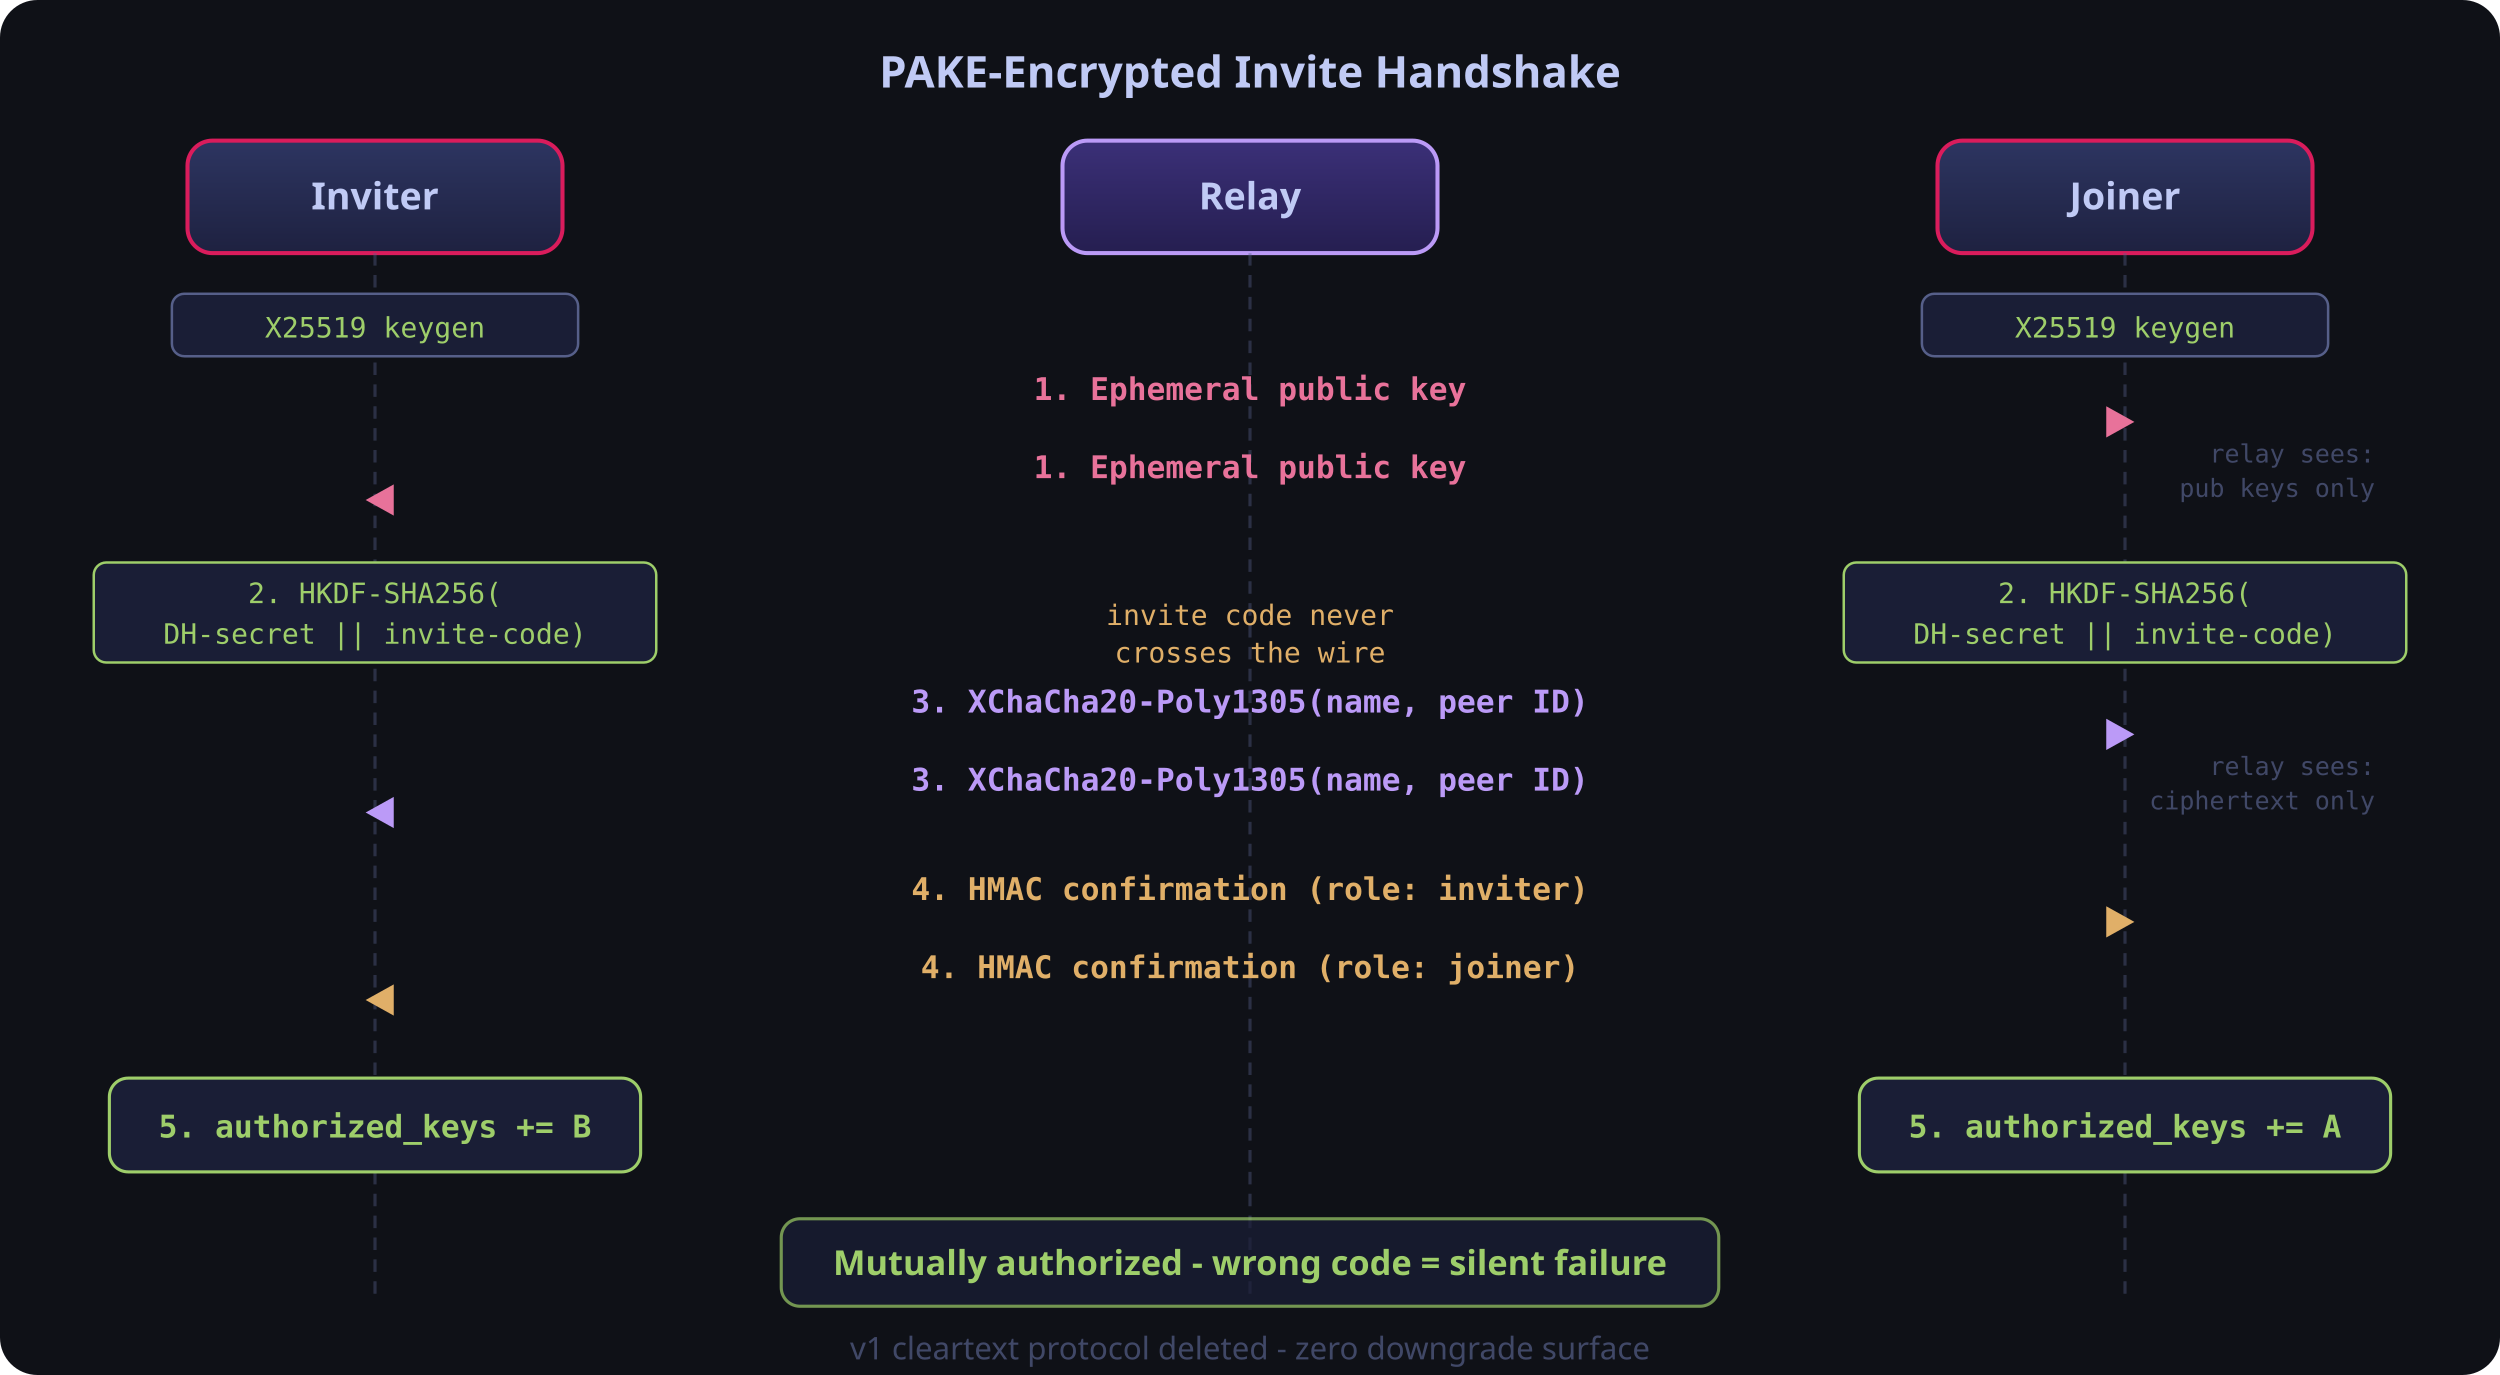
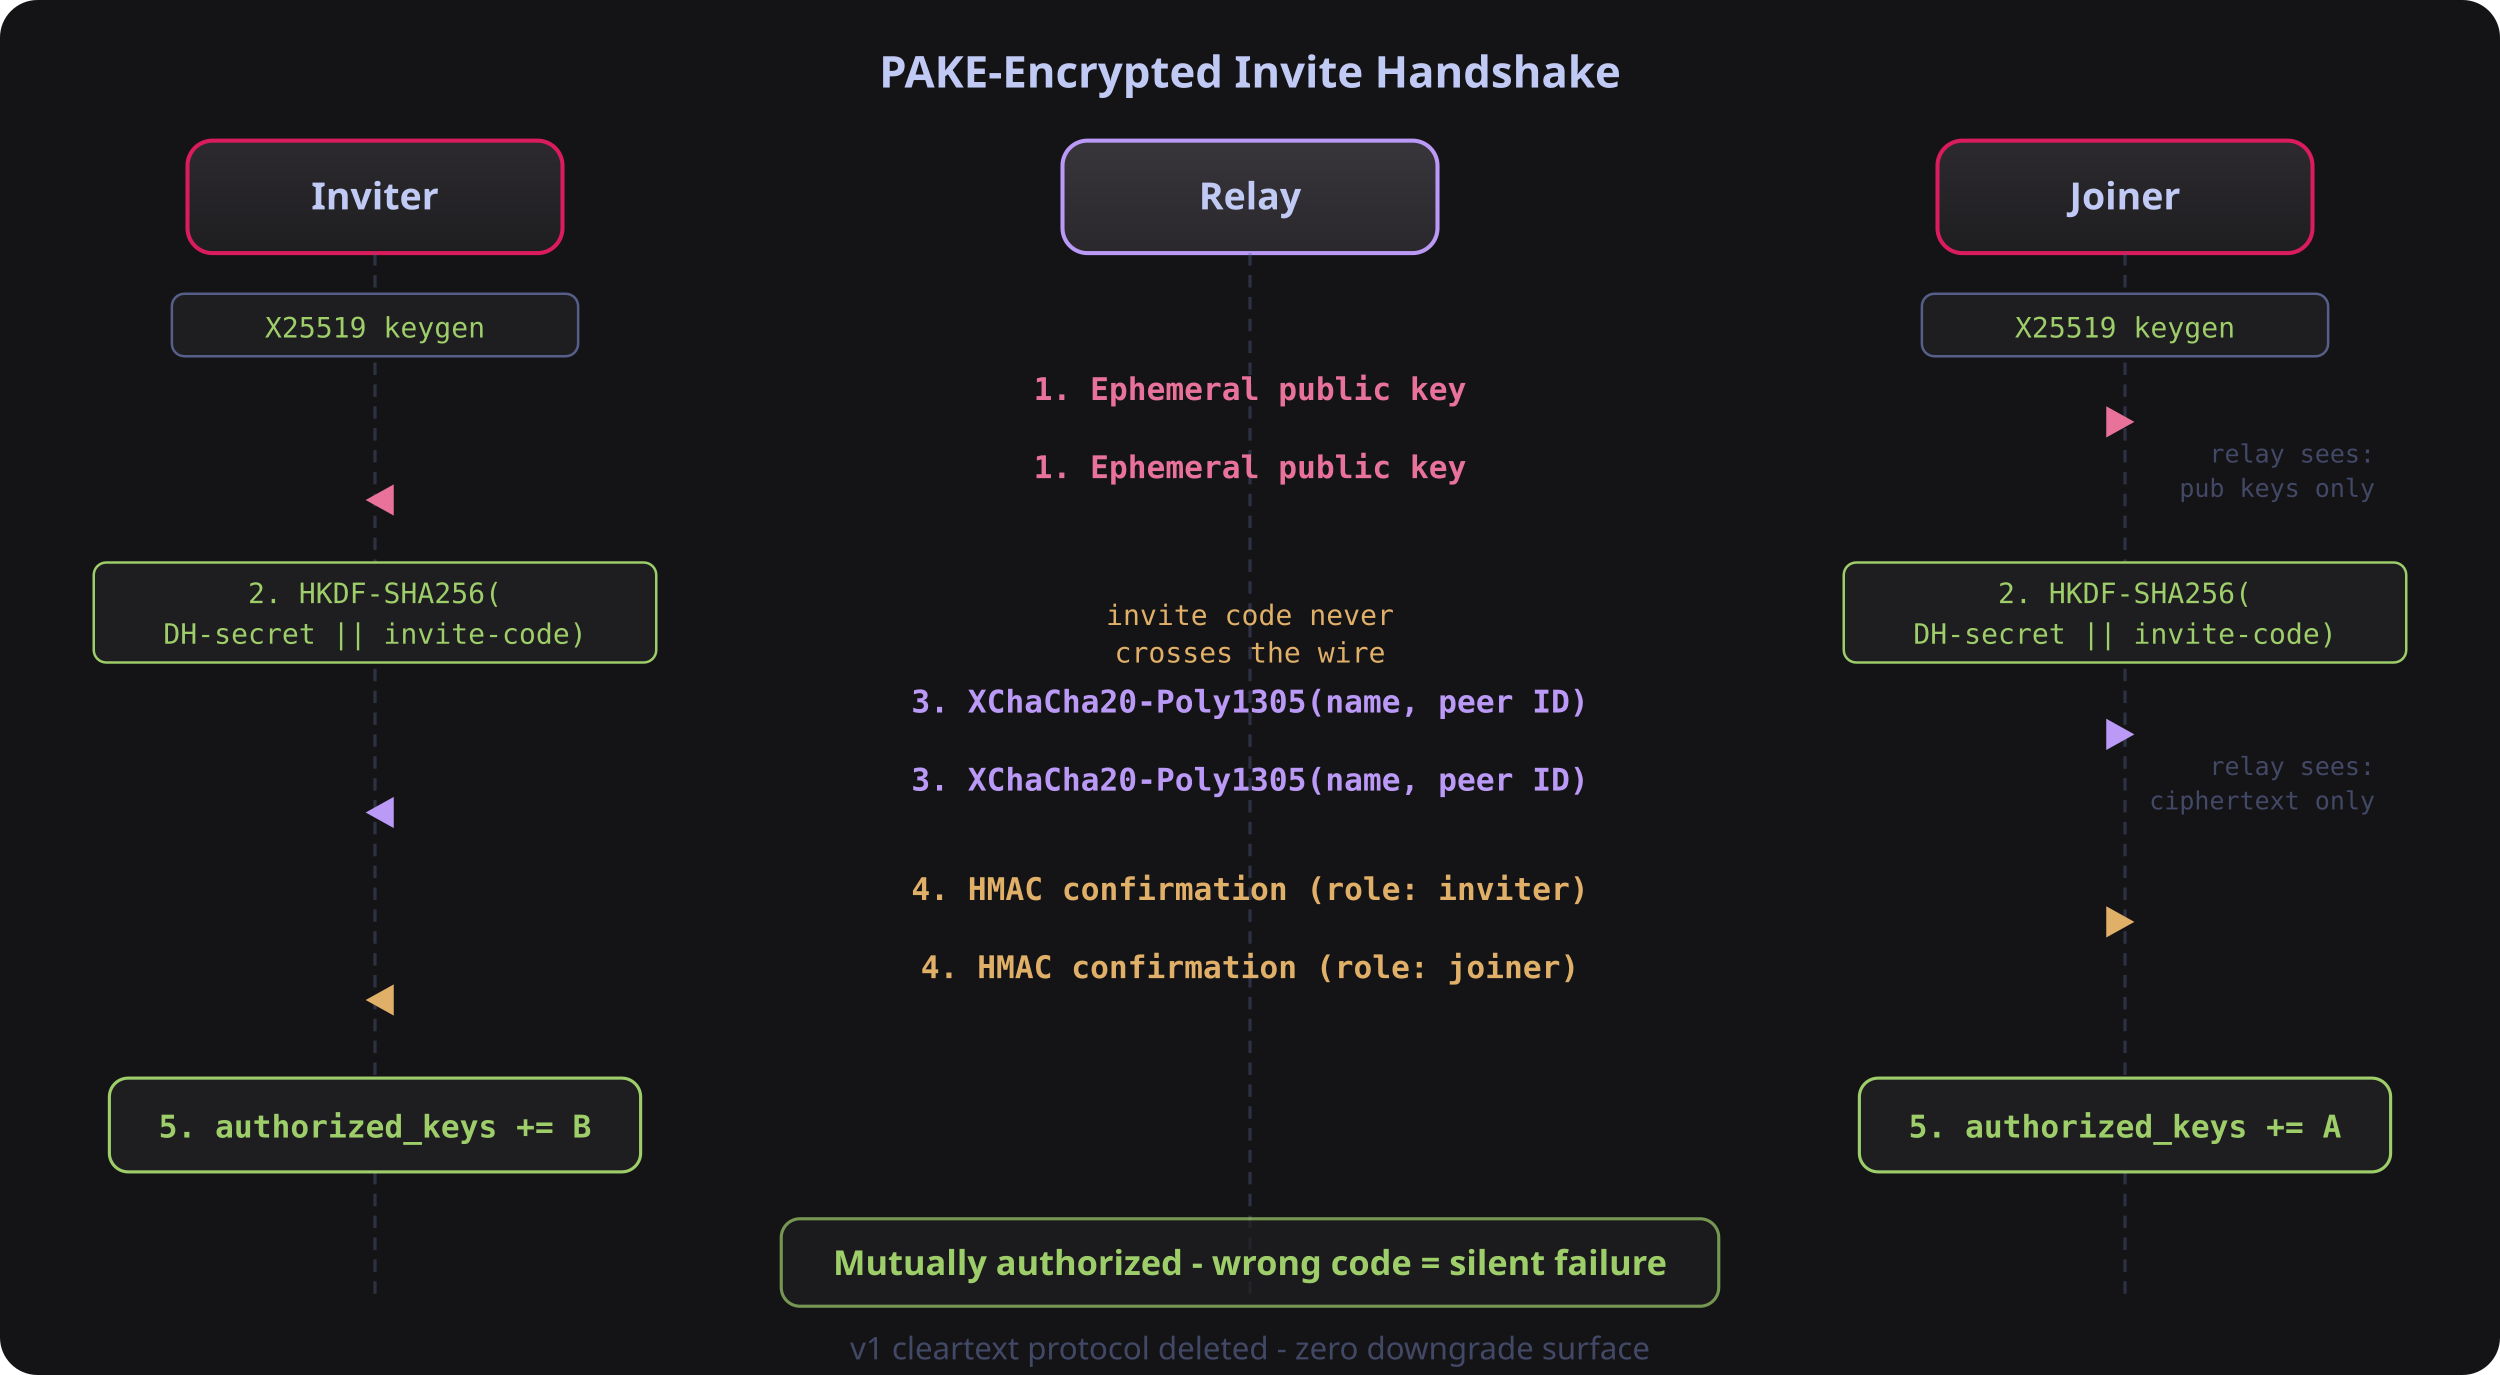
<svg xmlns="http://www.w3.org/2000/svg" viewBox="0 0 800 440" width="800" height="440">
  <defs>
    <linearGradient id="peerFill" x1="0%" y1="0%" x2="0%" y2="100%">
-       <stop offset="0%" style="stop-color:#2d3561;stop-opacity:1" />
-       <stop offset="100%" style="stop-color:#1e2140;stop-opacity:1" />
+       <stop offset="0%" style="stop-color:#2c2a2e;stop-opacity:1" />
+       <stop offset="100%" style="stop-color:#1e1d20;stop-opacity:1" />
    </linearGradient>
    <linearGradient id="relayFill" x1="0%" y1="0%" x2="0%" y2="100%">
-       <stop offset="0%" style="stop-color:#3b3078;stop-opacity:1" />
-       <stop offset="100%" style="stop-color:#251e50;stop-opacity:1" />
+       <stop offset="0%" style="stop-color:#38353b;stop-opacity:1" />
+       <stop offset="100%" style="stop-color:#2a282c;stop-opacity:1" />
    </linearGradient>
    <filter id="glow">
      <feGaussianBlur stdDeviation="2" result="coloredBlur" />
      <feMerge>
        <feMergeNode in="coloredBlur" />
        <feMergeNode in="SourceGraphic" />
      </feMerge>
    </filter>
  </defs>
-   <rect width="800" height="440" rx="12" fill="#0f1117" />
+   <rect width="800" height="440" rx="12" fill="#141316" />
  <text x="400" y="28" font-family="system-ui, sans-serif" font-size="14" fill="#c0caf5" text-anchor="middle" font-weight="600">PAKE-Encrypted Invite Handshake</text>
  <rect x="60" y="45" width="120" height="36" rx="8" fill="url(#peerFill)" stroke="#da1c5c" stroke-width="1.3" />
  <text x="120" y="67" font-family="system-ui, sans-serif" font-size="12" fill="#c0caf5" text-anchor="middle" font-weight="600">Inviter</text>
  <rect x="340" y="45" width="120" height="36" rx="8" fill="url(#relayFill)" stroke="#bb9af7" stroke-width="1.3" />
  <text x="400" y="67" font-family="system-ui, sans-serif" font-size="12" fill="#c0caf5" text-anchor="middle" font-weight="600">Relay</text>
  <rect x="620" y="45" width="120" height="36" rx="8" fill="url(#peerFill)" stroke="#da1c5c" stroke-width="1.3" />
  <text x="680" y="67" font-family="system-ui, sans-serif" font-size="12" fill="#c0caf5" text-anchor="middle" font-weight="600">Joiner</text>
  <line x1="120" y1="81" x2="120" y2="415" stroke="#565f89" stroke-width="1" stroke-dasharray="4,3" opacity="0.4" />
  <line x1="400" y1="81" x2="400" y2="415" stroke="#565f89" stroke-width="1" stroke-dasharray="4,3" opacity="0.4" />
  <line x1="680" y1="81" x2="680" y2="415" stroke="#565f89" stroke-width="1" stroke-dasharray="4,3" opacity="0.4" />
-   <rect x="55" y="94" width="130" height="20" rx="4" fill="#1a1e36" stroke="#565f89" stroke-width="0.8" />
+   <rect x="55" y="94" width="130" height="20" rx="4" fill="#1e1d20" stroke="#565f89" stroke-width="0.8" />
  <text x="120" y="108" font-family="SF Mono, monospace" font-size="9" fill="#9ece6a" text-anchor="middle">X25519 keygen</text>
-   <rect x="615" y="94" width="130" height="20" rx="4" fill="#1a1e36" stroke="#565f89" stroke-width="0.8" />
+   <rect x="615" y="94" width="130" height="20" rx="4" fill="#1e1d20" stroke="#565f89" stroke-width="0.8" />
  <text x="680" y="108" font-family="SF Mono, monospace" font-size="9" fill="#9ece6a" text-anchor="middle">X25519 keygen</text>
  <line x1="120" y1="135" x2="680" y2="135" stroke="#e8729a" stroke-width="2" filter="url(#glow)" />
  <polygon points="674,130 674,140 683,135" fill="#e8729a" />
  <text x="400" y="128" font-family="SF Mono, monospace" font-size="10" fill="#e8729a" text-anchor="middle" font-weight="600">1. Ephemeral public key</text>
  <line x1="680" y1="160" x2="120" y2="160" stroke="#e8729a" stroke-width="2" filter="url(#glow)" />
  <polygon points="126,155 126,165 117,160" fill="#e8729a" />
  <text x="400" y="153" font-family="SF Mono, monospace" font-size="10" fill="#e8729a" text-anchor="middle" font-weight="600">1. Ephemeral public key</text>
  <text x="760" y="148" font-family="SF Mono, monospace" font-size="8" fill="#565f89" text-anchor="end" opacity="0.7">relay sees:</text>
  <text x="760" y="159" font-family="SF Mono, monospace" font-size="8" fill="#565f89" text-anchor="end" opacity="0.7">pub keys only</text>
-   <rect x="30" y="180" width="180" height="32" rx="4" fill="#1a1e36" stroke="#9ece6a" stroke-width="0.8" />
+   <rect x="30" y="180" width="180" height="32" rx="4" fill="#1e1d20" stroke="#9ece6a" stroke-width="0.8" />
  <text x="120" y="193" font-family="SF Mono, monospace" font-size="9" fill="#9ece6a" text-anchor="middle">2. HKDF-SHA256(</text>
  <text x="120" y="206" font-family="SF Mono, monospace" font-size="9" fill="#9ece6a" text-anchor="middle">DH-secret || invite-code)</text>
-   <rect x="590" y="180" width="180" height="32" rx="4" fill="#1a1e36" stroke="#9ece6a" stroke-width="0.8" />
+   <rect x="590" y="180" width="180" height="32" rx="4" fill="#1e1d20" stroke="#9ece6a" stroke-width="0.8" />
  <text x="680" y="193" font-family="SF Mono, monospace" font-size="9" fill="#9ece6a" text-anchor="middle">2. HKDF-SHA256(</text>
  <text x="680" y="206" font-family="SF Mono, monospace" font-size="9" fill="#9ece6a" text-anchor="middle">DH-secret || invite-code)</text>
  <text x="400" y="200" font-family="SF Mono, monospace" font-size="9" fill="#e0af68" text-anchor="middle">invite code never</text>
  <text x="400" y="212" font-family="SF Mono, monospace" font-size="9" fill="#e0af68" text-anchor="middle">crosses the wire</text>
  <line x1="120" y1="235" x2="680" y2="235" stroke="#bb9af7" stroke-width="2" filter="url(#glow)" />
  <polygon points="674,230 674,240 683,235" fill="#bb9af7" />
  <text x="400" y="228" font-family="SF Mono, monospace" font-size="10" fill="#bb9af7" text-anchor="middle" font-weight="600">3. XChaCha20-Poly1305(name, peer ID)</text>
  <line x1="680" y1="260" x2="120" y2="260" stroke="#bb9af7" stroke-width="2" filter="url(#glow)" />
  <polygon points="126,255 126,265 117,260" fill="#bb9af7" />
  <text x="400" y="253" font-family="SF Mono, monospace" font-size="10" fill="#bb9af7" text-anchor="middle" font-weight="600">3. XChaCha20-Poly1305(name, peer ID)</text>
  <text x="760" y="248" font-family="SF Mono, monospace" font-size="8" fill="#565f89" text-anchor="end" opacity="0.7">relay sees:</text>
  <text x="760" y="259" font-family="SF Mono, monospace" font-size="8" fill="#565f89" text-anchor="end" opacity="0.7">ciphertext only</text>
  <line x1="120" y1="295" x2="680" y2="295" stroke="#e0af68" stroke-width="2" filter="url(#glow)" />
  <polygon points="674,290 674,300 683,295" fill="#e0af68" />
  <text x="400" y="288" font-family="SF Mono, monospace" font-size="10" fill="#e0af68" text-anchor="middle" font-weight="600">4. HMAC confirmation (role: inviter)</text>
  <line x1="680" y1="320" x2="120" y2="320" stroke="#e0af68" stroke-width="2" filter="url(#glow)" />
  <polygon points="126,315 126,325 117,320" fill="#e0af68" />
  <text x="400" y="313" font-family="SF Mono, monospace" font-size="10" fill="#e0af68" text-anchor="middle" font-weight="600">4. HMAC confirmation (role: joiner)</text>
-   <rect x="35" y="345" width="170" height="30" rx="6" fill="#1a1e36" stroke="#9ece6a" stroke-width="1" />
+   <rect x="35" y="345" width="170" height="30" rx="6" fill="#1e1d20" stroke="#9ece6a" stroke-width="1" />
  <text x="120" y="364" font-family="SF Mono, monospace" font-size="10" fill="#9ece6a" text-anchor="middle" font-weight="600">5. authorized_keys += B</text>
-   <rect x="595" y="345" width="170" height="30" rx="6" fill="#1a1e36" stroke="#9ece6a" stroke-width="1" />
+   <rect x="595" y="345" width="170" height="30" rx="6" fill="#1e1d20" stroke="#9ece6a" stroke-width="1" />
  <text x="680" y="364" font-family="SF Mono, monospace" font-size="10" fill="#9ece6a" text-anchor="middle" font-weight="600">5. authorized_keys += A</text>
-   <rect x="250" y="390" width="300" height="28" rx="6" fill="#1a1e36" stroke="#9ece6a" stroke-width="1" opacity="0.7" />
+   <rect x="250" y="390" width="300" height="28" rx="6" fill="#1e1d20" stroke="#9ece6a" stroke-width="1" opacity="0.7" />
  <text x="400" y="408" font-family="system-ui, sans-serif" font-size="11" fill="#9ece6a" text-anchor="middle" font-weight="600">Mutually authorized - wrong code = silent failure</text>
  <text x="400" y="435" font-family="system-ui, sans-serif" font-size="10" fill="#565f89" text-anchor="middle" opacity="0.7">
    v1 cleartext protocol deleted - zero downgrade surface
  </text>
</svg>
